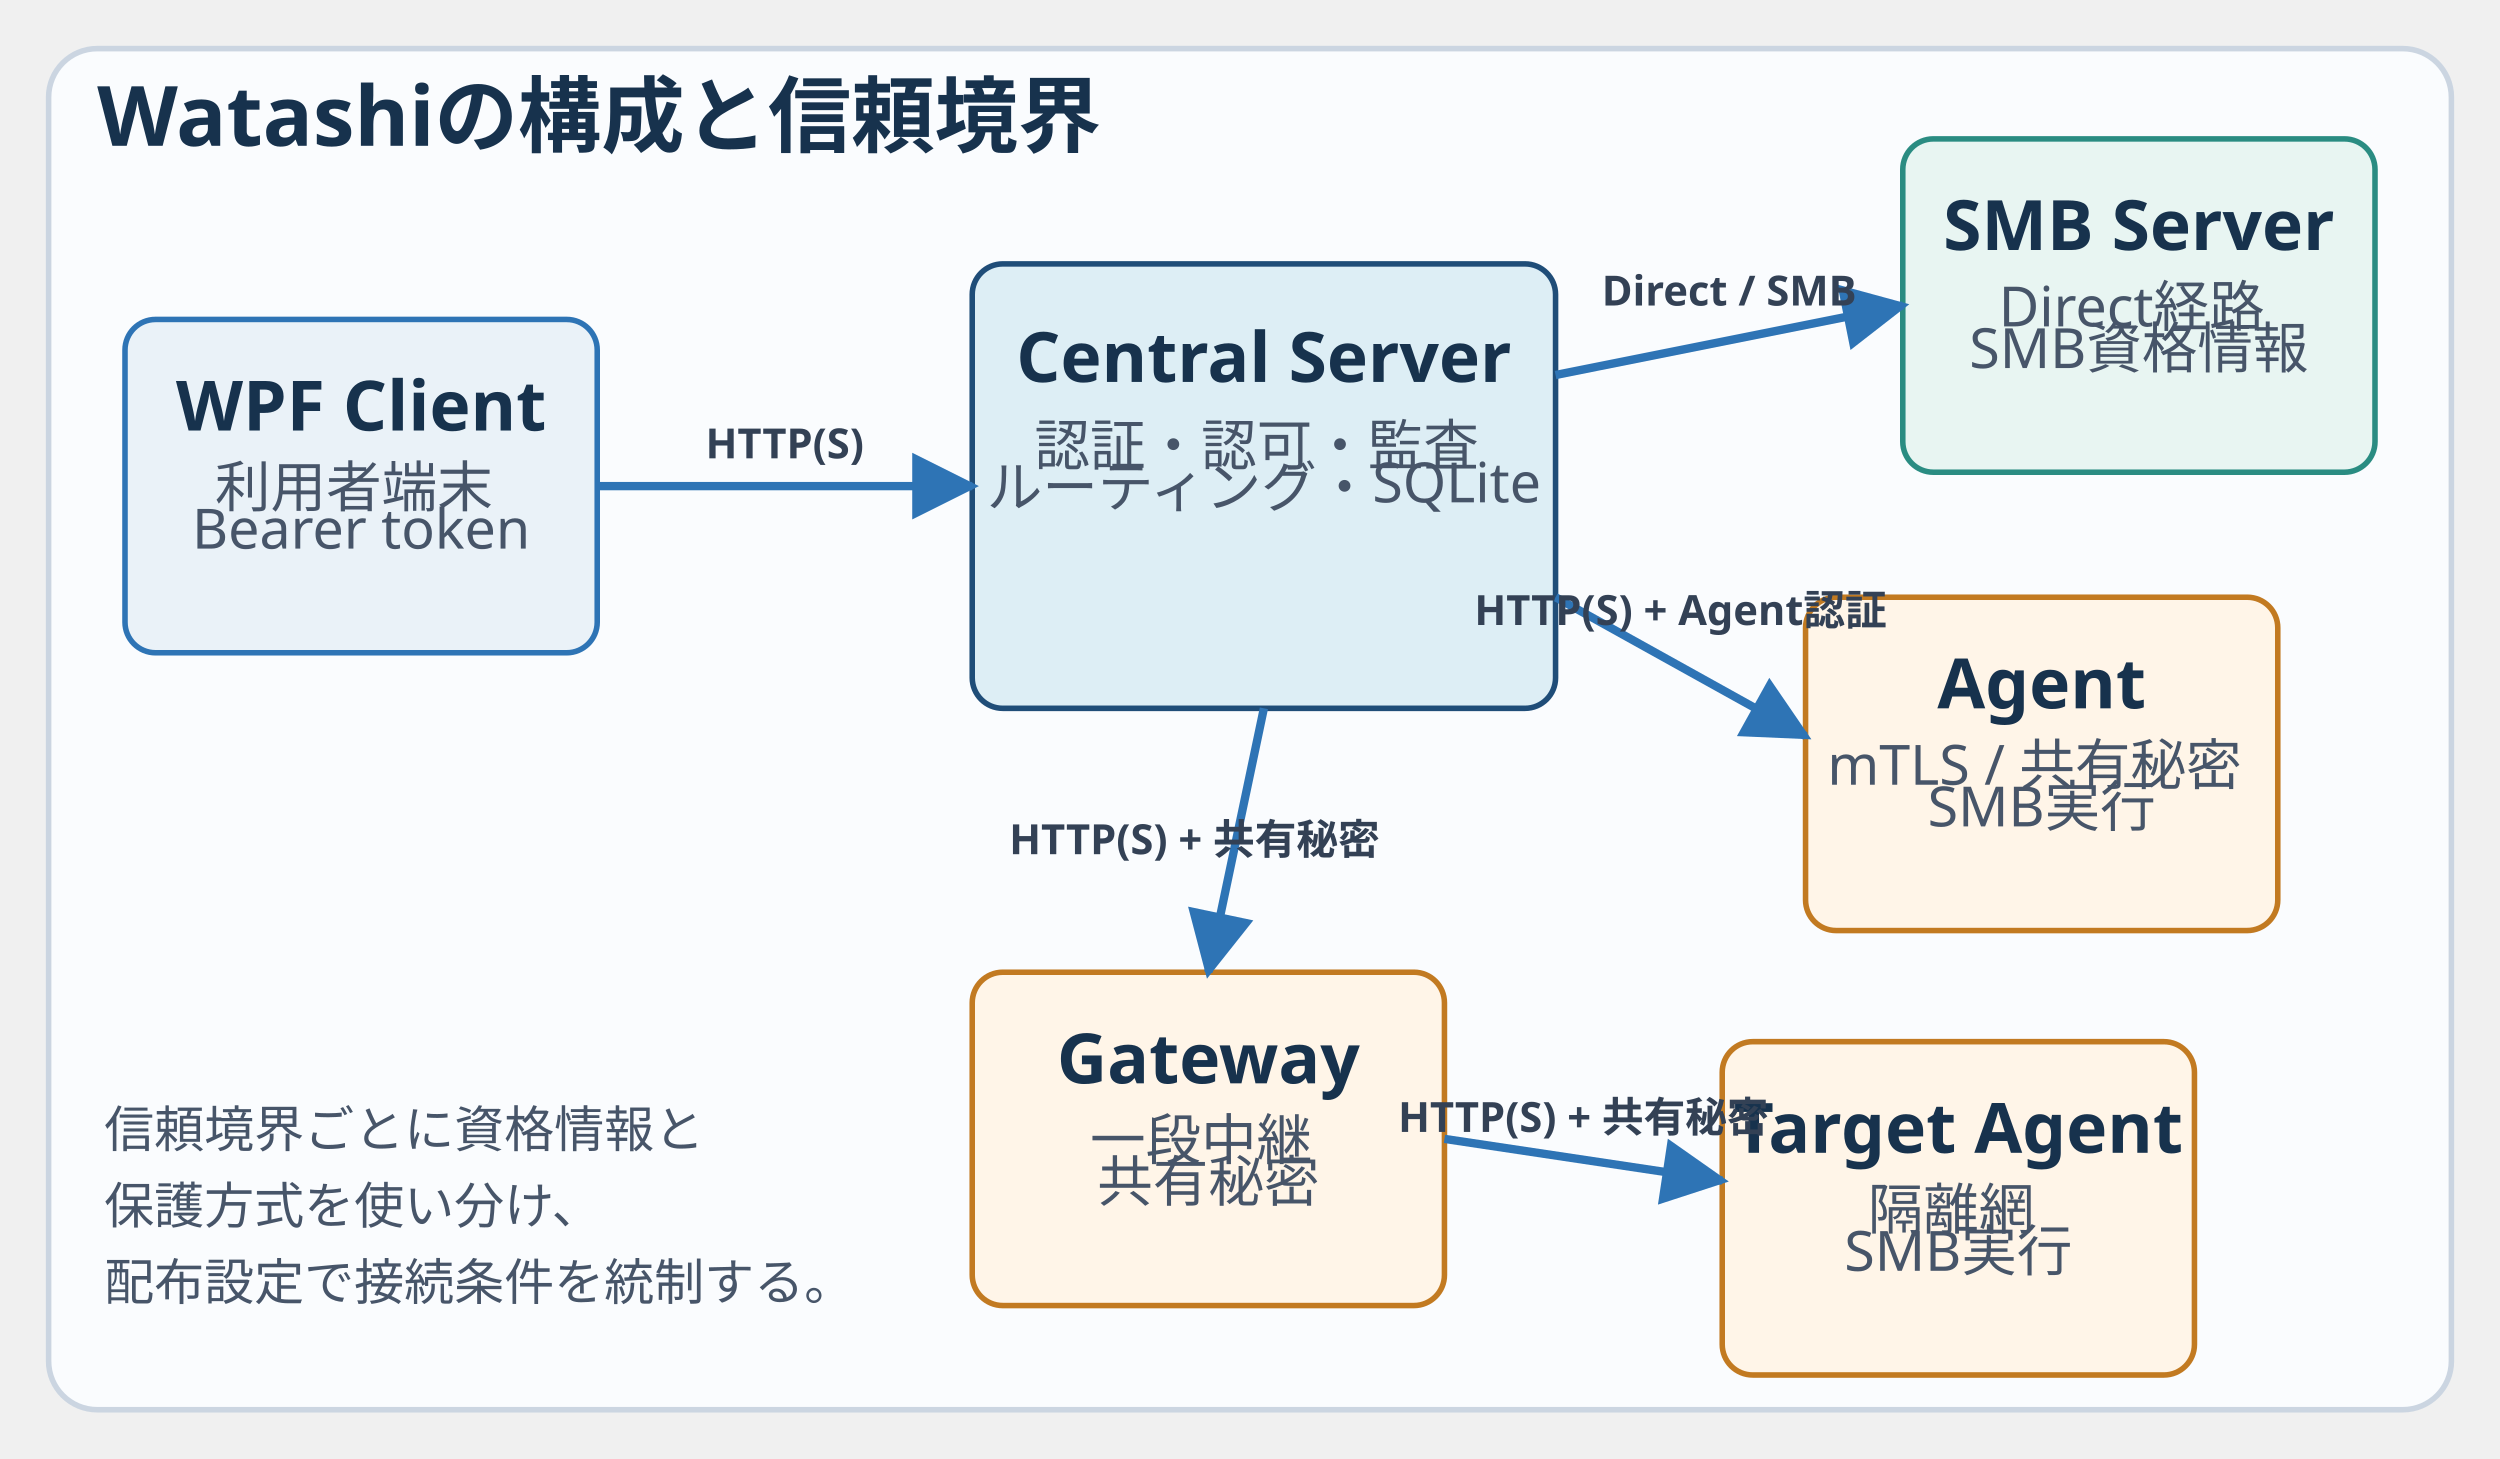
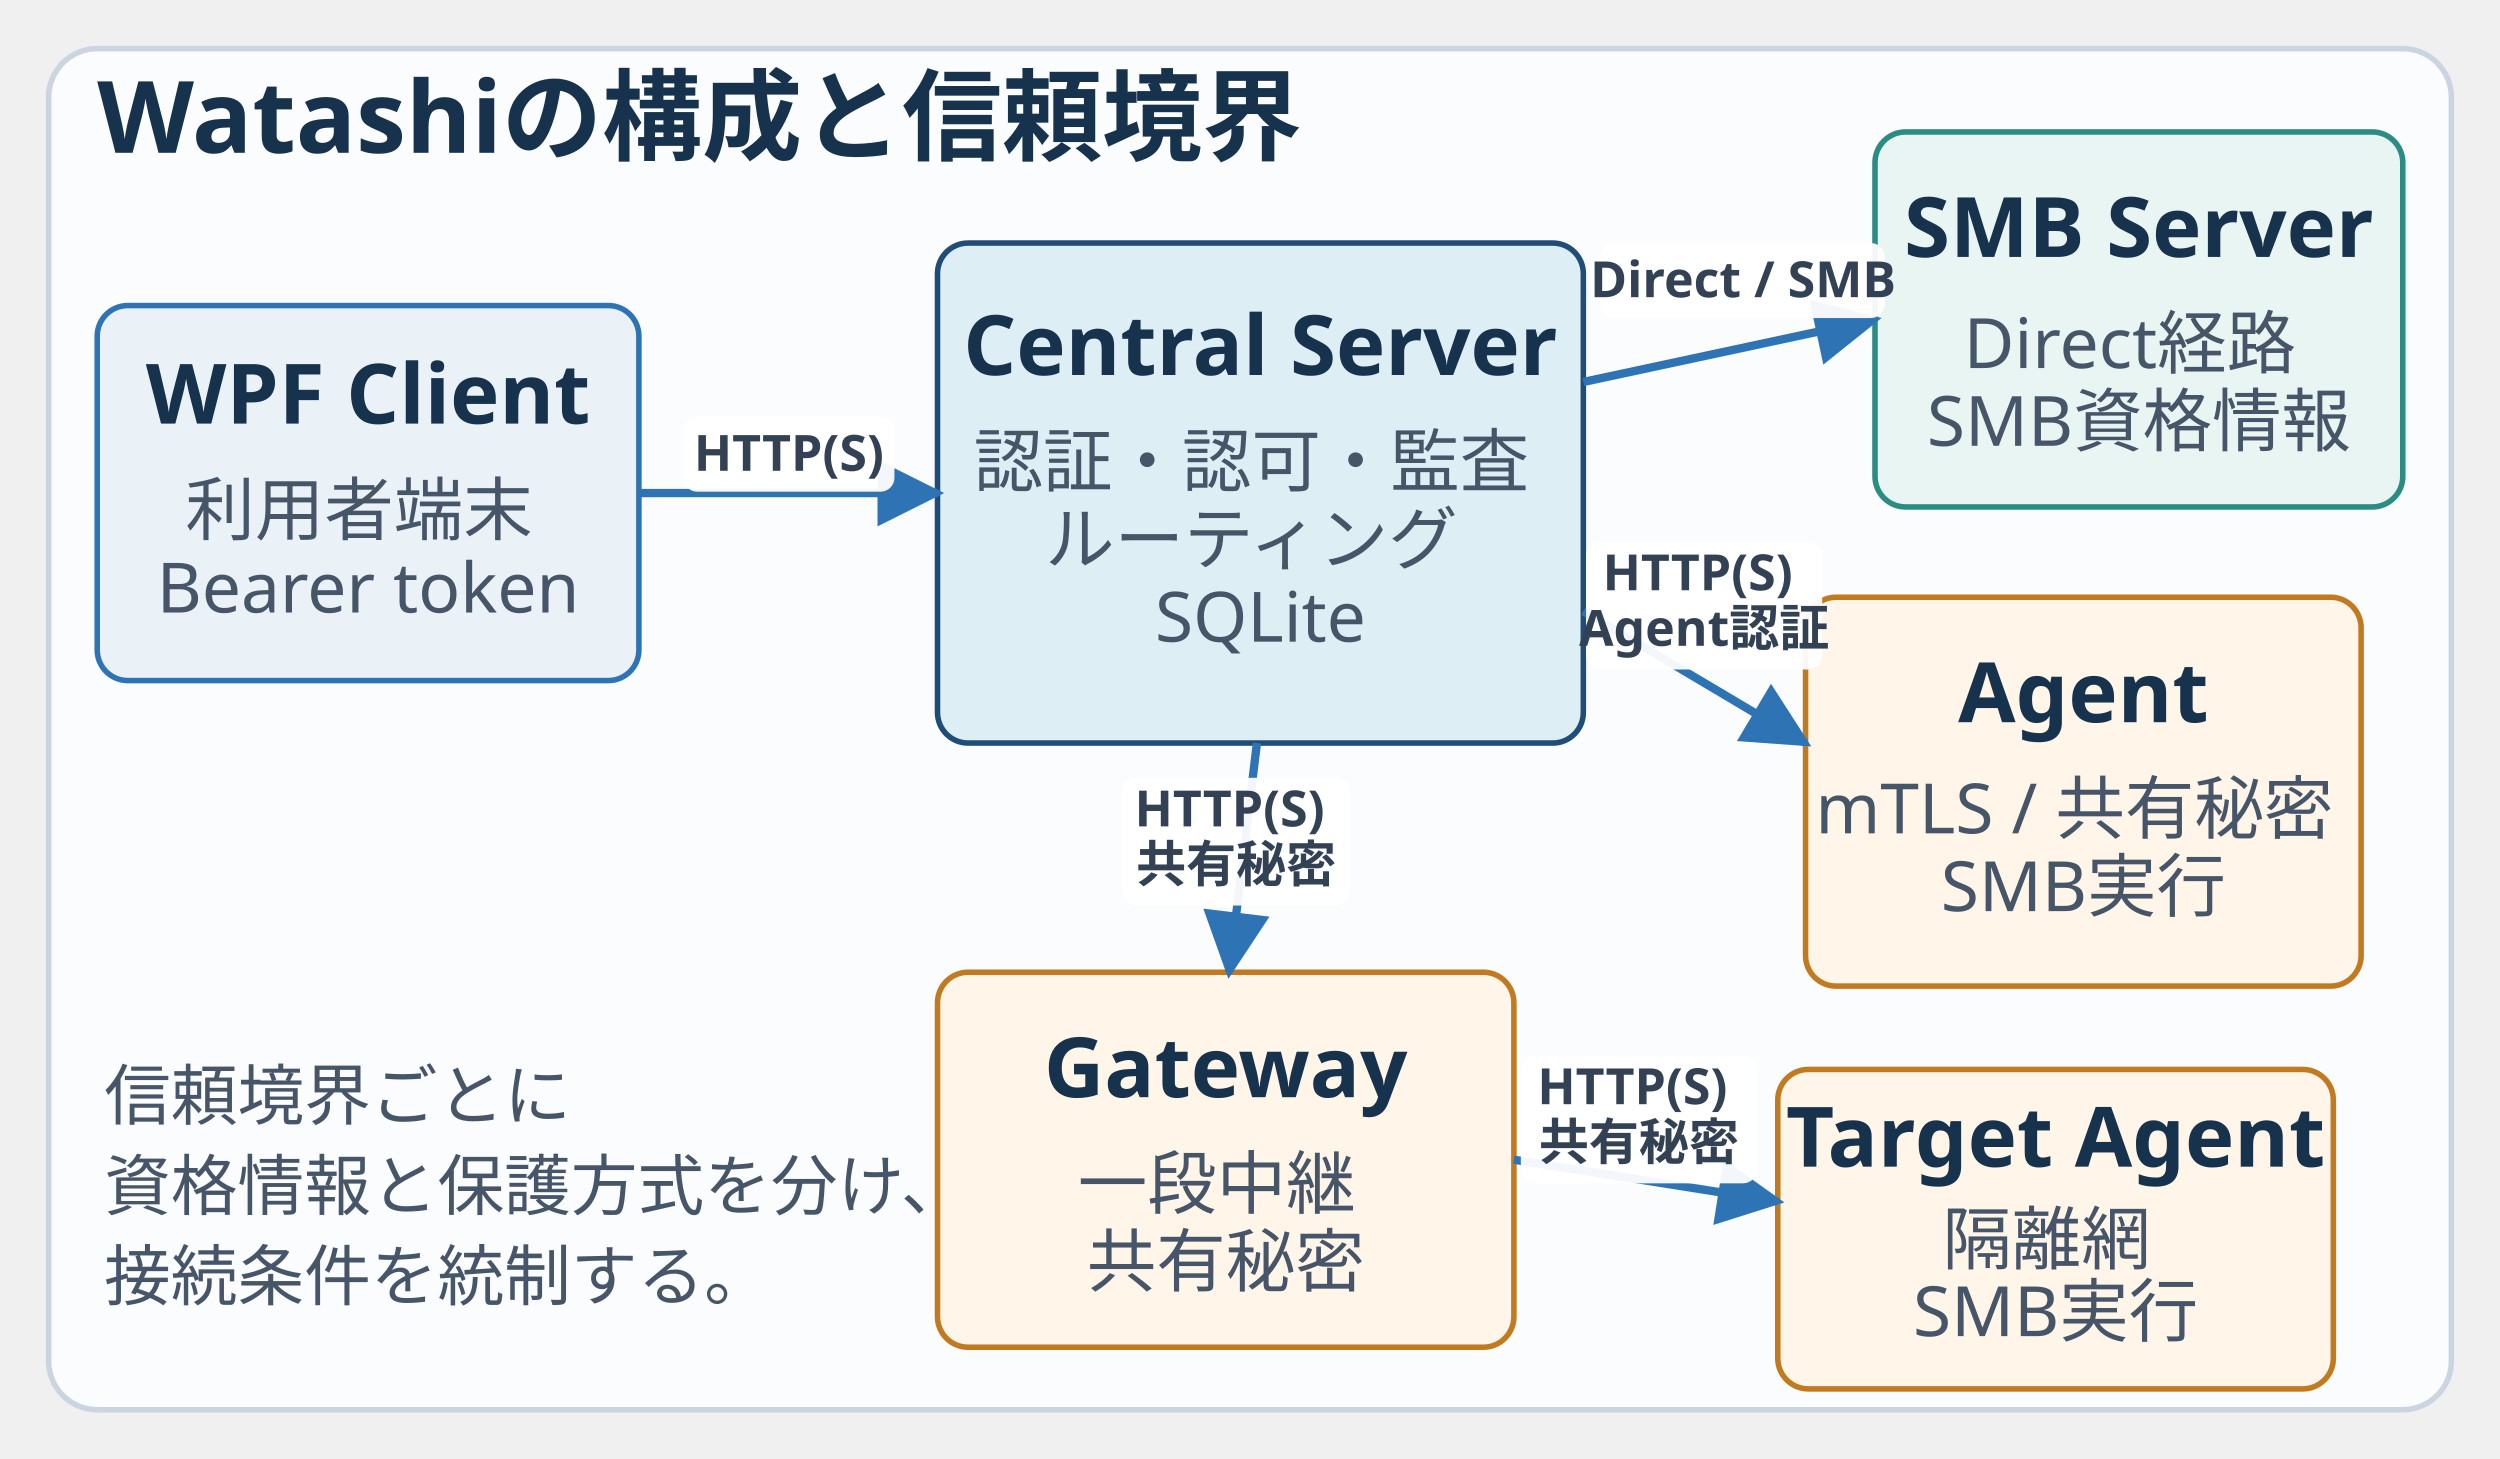
<svg xmlns="http://www.w3.org/2000/svg" width="1800" height="1050" viewBox="0 0 1800 1050" role="img" aria-labelledby="title desc">
  <defs>
    <marker id="arrowBlue" viewBox="0 0 10 10" refX="9" refY="5" markerWidth="8" markerHeight="8" orient="auto-start-reverse">
      <path d="M 0 0 L 10 5 L 0 10 z" fill="#2E74B5" />
    </marker>
    <style>
-       .title{font:700 60px 'Yu Gothic',sans-serif;fill:#17324D}.box-title{font:700 50px 'Yu Gothic',sans-serif;fill:#17324D;text-anchor:middle}.sub{font:400 40px 'Yu Gothic',sans-serif;fill:#475569;text-anchor:middle}.label{font:600 30px 'Yu Gothic',sans-serif;fill:#334155;text-anchor:middle}.note{font:400 36px 'Yu Gothic',sans-serif;fill:#475569}
+       .title{font-family:'Yu Gothic',sans-serif;font-size:72px;font-weight:700;fill:#17324D}.box-title{font-family:'Yu Gothic',sans-serif;font-size:60px;font-weight:700;fill:#17324D;text-anchor:middle}.sub{font-family:'Yu Gothic',sans-serif;font-size:50px;font-weight:400;fill:#475569;text-anchor:middle}.label{font-family:'Yu Gothic',sans-serif;font-size:36px;font-weight:600;fill:#334155;text-anchor:middle}.note{font-family:'Yu Gothic',sans-serif;font-size:48px;font-weight:400;fill:#475569}
    </style>
  </defs>
  <rect x="35" y="35" width="1730" height="980" rx="35" fill="#FAFCFE" stroke="#CBD5E1" stroke-width="4" />
-   <text x="70" y="105" class="title">Watashiの構成と信頼境界</text>
+   <text x="70" y="110" class="title">Watashiの構成と信頼境界</text>
  <g>
-     <rect x="90" y="230" width="340" height="240" rx="22" fill="#EAF2F8" stroke="#2E74B5" stroke-width="4" />
-     <text x="260" y="310" class="box-title">WPF Client</text>
-     <text x="260" y="365" class="sub">
-       <tspan x="260">利用者端末</tspan>
-       <tspan x="260" dy="30">Bearer token</tspan>
+     <rect x="70" y="220" width="390" height="270" rx="22" fill="#EAF2F8" stroke="#2E74B5" stroke-width="4" />
+     <text x="265" y="305" class="box-title">WPF Client</text>
+     <text x="265" y="385" class="sub">
+       <tspan x="265">利用者端末</tspan>
+       <tspan x="265" dy="56">Bearer token</tspan>
    </text>
  </g>
  <g>
-     <rect x="700" y="190" width="420" height="320" rx="22" fill="#DDEEF5" stroke="#1F4D78" stroke-width="4" />
-     <text x="910" y="275" class="box-title">Central Server</text>
-     <text x="910" y="335" class="sub">
-       <tspan x="910">認証・認可・監査</tspan>
-       <tspan x="910" dy="30">ルーティング・SQLite</tspan>
+     <rect x="675" y="175" width="465" height="360" rx="22" fill="#DDEEF5" stroke="#1F4D78" stroke-width="4" />
+     <text x="907.5" y="270" class="box-title">Central Server</text>
+     <text x="907.5" y="350" class="sub">
+       <tspan x="907.5">認証・認可・監査</tspan>
+       <tspan x="907.5" dy="56">ルーティング</tspan>
+       <tspan x="907.5" dy="56">SQLite</tspan>
    </text>
  </g>
  <g>
-     <rect x="1370" y="100" width="340" height="240" rx="22" fill="#E8F5F2" stroke="#2A8C82" stroke-width="4" />
-     <text x="1540" y="180" class="box-title">SMB Server</text>
-     <text x="1540" y="235" class="sub">
+     <rect x="1350" y="95" width="380" height="270" rx="22" fill="#E8F5F2" stroke="#2A8C82" stroke-width="4" />
+     <text x="1540" y="185" class="box-title">SMB Server</text>
+     <text x="1540" y="265" class="sub">
      <tspan x="1540">Direct経路</tspan>
-       <tspan x="1540" dy="30">SMB資格情報</tspan>
+       <tspan x="1540" dy="56">SMB資格情報</tspan>
    </text>
  </g>
  <g>
-     <rect x="1300" y="430" width="340" height="240" rx="22" fill="#FFF5E8" stroke="#C27A21" stroke-width="4" />
-     <text x="1470" y="510" class="box-title">Agent</text>
-     <text x="1470" y="565" class="sub">
-       <tspan x="1470">mTLS / 共有秘密</tspan>
-       <tspan x="1470" dy="30">SMB実行</tspan>
+     <rect x="1300" y="430" width="400" height="280" rx="22" fill="#FFF5E8" stroke="#C27A21" stroke-width="4" />
+     <text x="1500" y="520" class="box-title">Agent</text>
+     <text x="1500" y="600" class="sub">
+       <tspan x="1500">mTLS / 共有秘密</tspan>
+       <tspan x="1500" dy="56">SMB実行</tspan>
    </text>
  </g>
  <g>
-     <rect x="700" y="700" width="340" height="240" rx="22" fill="#FFF5E8" stroke="#C27A21" stroke-width="4" />
-     <text x="870" y="780" class="box-title">Gateway</text>
-     <text x="870" y="835" class="sub">
-       <tspan x="870">一段中継</tspan>
-       <tspan x="870" dy="30">共有秘密</tspan>
+     <rect x="675" y="700" width="415" height="270" rx="22" fill="#FFF5E8" stroke="#C27A21" stroke-width="4" />
+     <text x="882.5" y="790" class="box-title">Gateway</text>
+     <text x="882.5" y="870" class="sub">
+       <tspan x="882.5">一段中継</tspan>
+       <tspan x="882.5" dy="56">共有秘密</tspan>
    </text>
  </g>
  <g>
-     <rect x="1240" y="750" width="340" height="240" rx="22" fill="#FFF5E8" stroke="#C27A21" stroke-width="4" />
-     <text x="1410" y="830" class="box-title">Target Agent</text>
-     <text x="1410" y="885" class="sub">
-       <tspan x="1410">隔離網</tspan>
-       <tspan x="1410" dy="30">SMB実行</tspan>
+     <rect x="1280" y="770" width="400" height="230" rx="22" fill="#FFF5E8" stroke="#C27A21" stroke-width="4" />
+     <text x="1480" y="840" class="box-title">Target Agent</text>
+     <text x="1480" y="910" class="sub">
+       <tspan x="1480">隔離網</tspan>
+       <tspan x="1480" dy="52">SMB実行</tspan>
    </text>
  </g>
  <g fill="none" stroke="#2E74B5" stroke-width="6" marker-end="url(#arrowBlue)">
-     <path d="M430 350 L700 350" />
-     <path d="M1120 270 L1370 220" />
-     <path d="M1120 430 L1300 530" />
-     <path d="M910 510 L870 700" />
-     <path d="M1040 820 L1240 850" />
+     <path d="M460 355 L675 355" />
+     <path d="M1140 275 L1350 230" />
+     <path d="M1140 440 L1300 535" />
+     <path d="M905 535 L885 700" />
+     <path d="M1090 835 L1280 865" />
+   </g>
+   <g fill="#FFFFFF" opacity="0.94">
+     <rect x="492" y="300" width="152" height="54" rx="10" />
+     <rect x="1152" y="175" width="205" height="54" rx="10" />
+     <rect x="1142" y="390" width="170" height="92" rx="10" />
+     <rect x="808" y="560" width="164" height="92" rx="10" />
+     <rect x="1095" y="760" width="170" height="92" rx="10" />
  </g>
  <g class="label">
-     <text x="565" y="330">HTTP(S)</text>
-     <text x="1245" y="220">Direct / SMB</text>
-     <text x="1210" y="450">HTTP(S) + Agent認証</text>
-     <text x="860" y="615">HTTP(S) + 共有秘密</text>
-     <text x="1140" y="815">HTTP(S) + 共有秘密</text>
+     <text x="568" y="339">HTTP(S)</text>
+     <text x="1255" y="214">Direct / SMB</text>
+     <text x="1227" y="425">
+       <tspan x="1227">HTTP(S)</tspan>
+       <tspan x="1227" dy="40">Agent認証</tspan>
+     </text>
+     <text x="890" y="595">
+       <tspan x="890">HTTP(S)</tspan>
+       <tspan x="890" dy="40">共有秘密</tspan>
+     </text>
+     <text x="1180" y="795">
+       <tspan x="1180">HTTP(S)</tspan>
+       <tspan x="1180" dy="40">共有秘密</tspan>
+     </text>
  </g>
-   <text x="75" y="826" class="note">信頼境界ごとに資格情報と</text>
-   <text x="75" y="881" class="note">保護方式を使い分け、</text>
-   <text x="75" y="936" class="note">配布設定で接続条件を統制する。</text>
+   <text x="75" y="806" class="note">信頼境界ごとに</text>
+   <text x="75" y="871" class="note">資格情報と保護方式を分け、</text>
+   <text x="75" y="936" class="note">接続条件を統制する。</text>
</svg>
